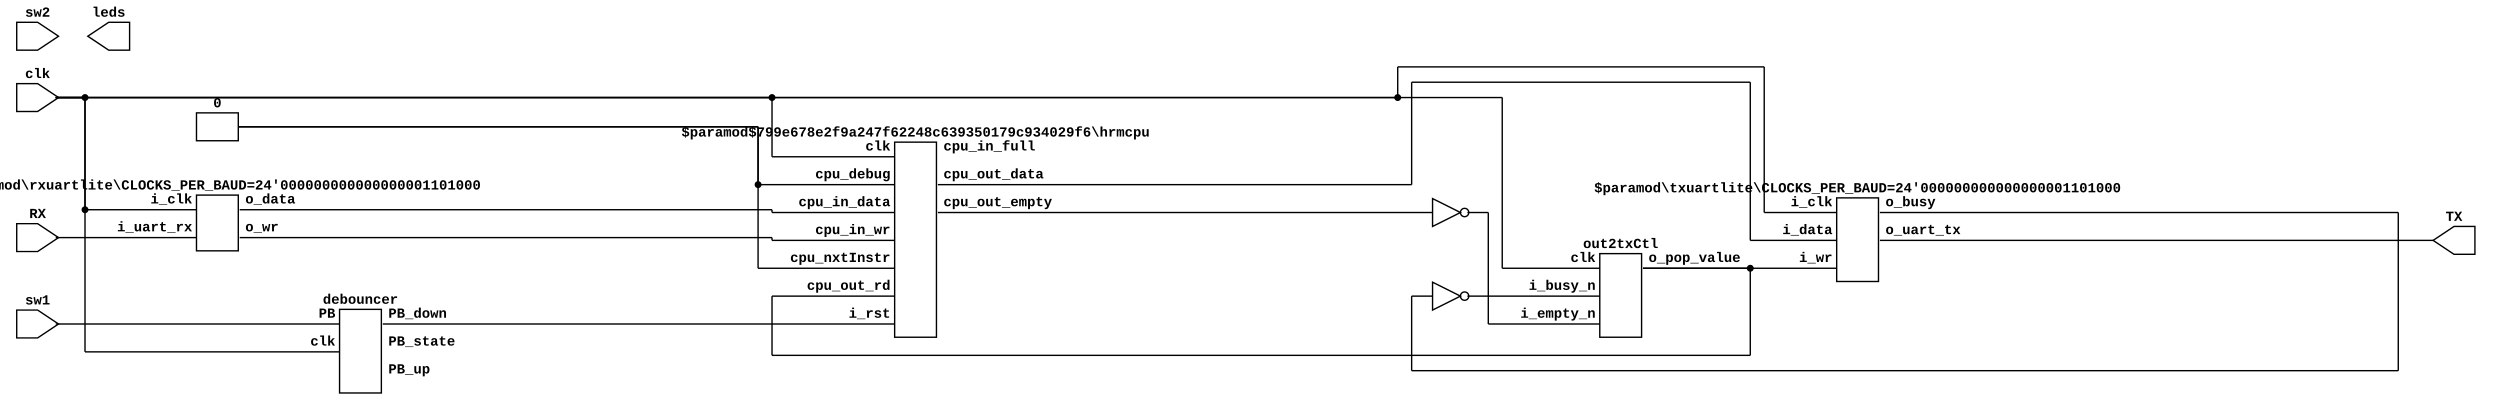
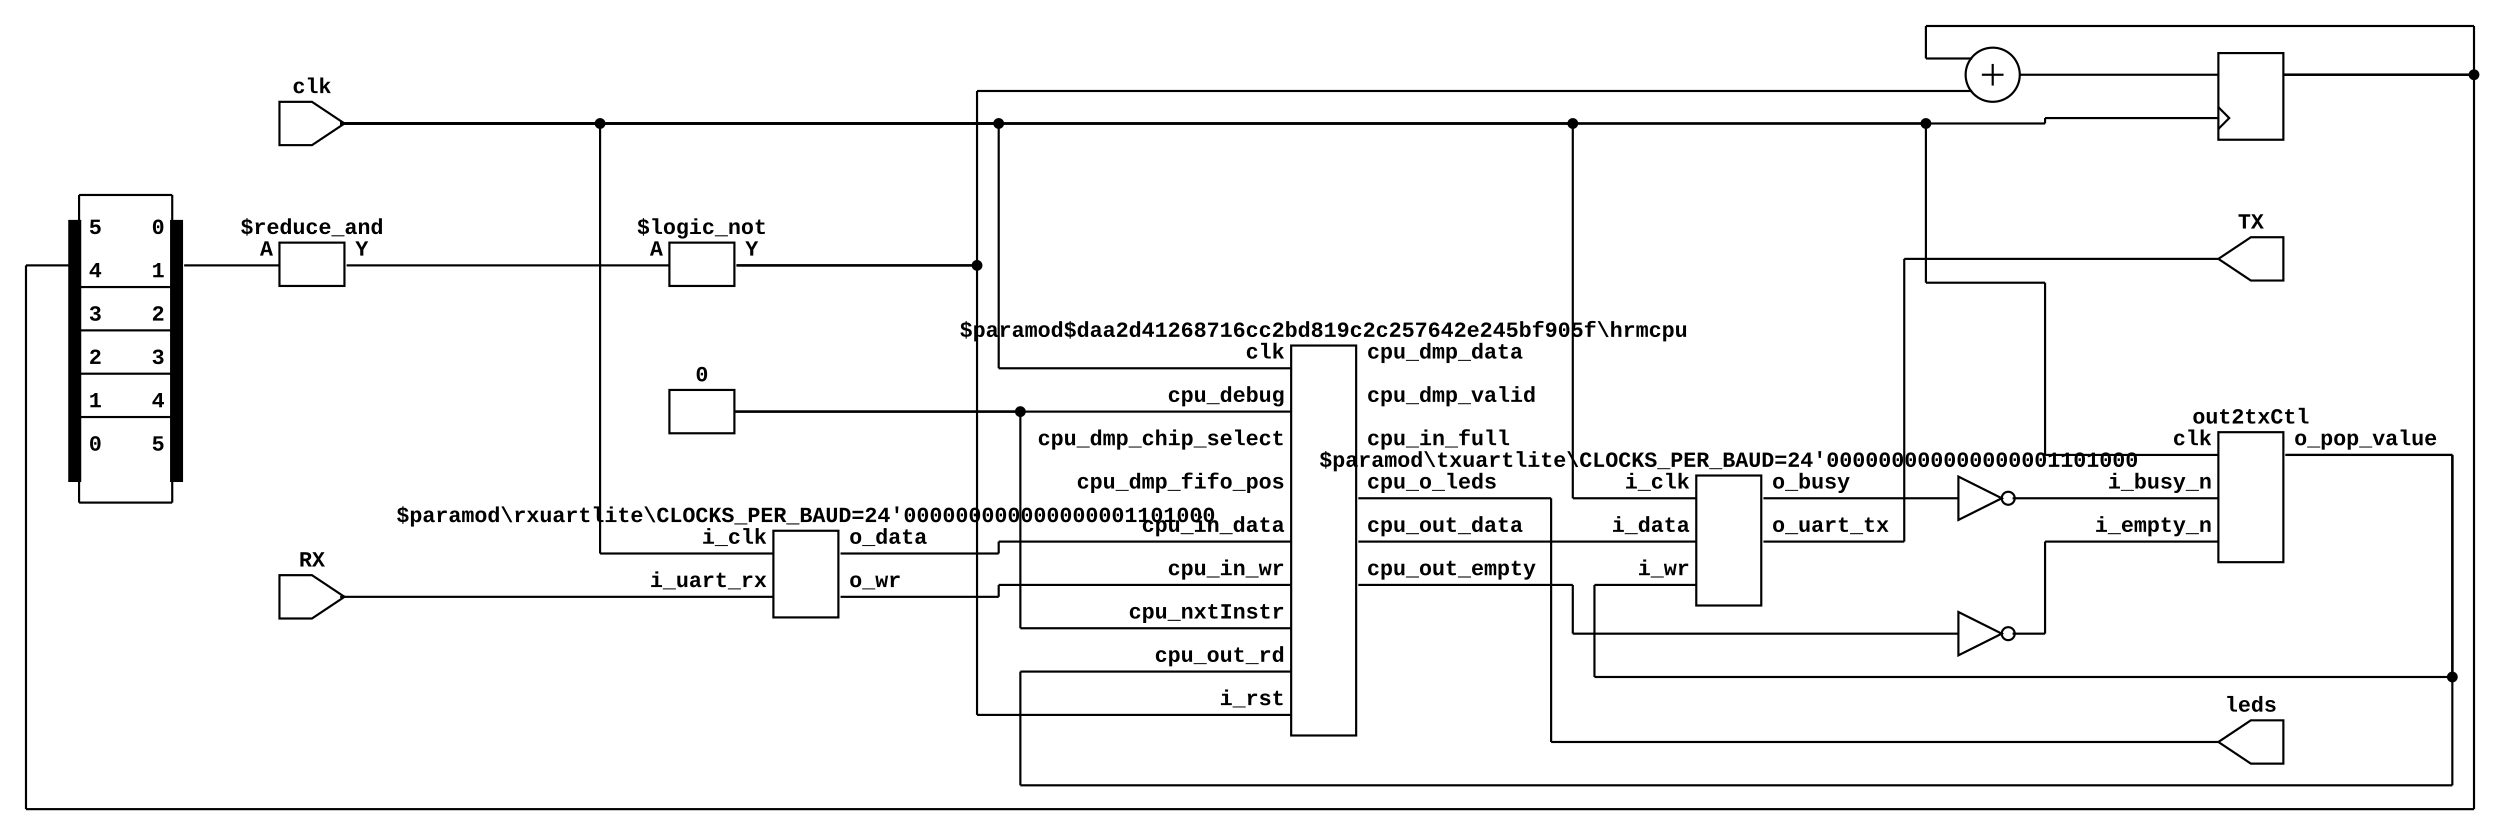
- <svg xmlns="http://www.w3.org/2000/svg" xmlns:ns1="https://github.com/nturley/netlistsvg" width="1794" height="297">
+ <svg xmlns="http://www.w3.org/2000/svg" xmlns:ns1="https://github.com/nturley/netlistsvg" width="1154" height="386.5">
  <style>svg {
    stroke:#000;
    fill:none;
  }
  text {
    fill:#000;
    stroke:none;
    font-size:10px;
    font-weight: bold;
    font-family: "Courier New", monospace;
  }
  .nodelabel {
    text-anchor: middle;
  }
  .inputPortLabel {
    text-anchor: end;
  }
  .splitjoinBody {
    fill:#000;
  }</style>
-   <g ns1:type="inputExt" transform="translate(12,60)" ns1:width="30" ns1:height="20">
-     <text x="15" y="-4" class="nodelabel" ns1:attribute="ref">clk</text>
-     <ns1:alias val="$_inputExt_" />
-     <path d="M0,0 L0,20 L15,20 L30,10 L15,0 Z" />
-     <g ns1:x="28" ns1:y="10" ns1:pid="Y" />
-   </g>
-   <g ns1:type="inputExt" transform="translate(12,160.5)" ns1:width="30" ns1:height="20">
-     <text x="15" y="-4" class="nodelabel" ns1:attribute="ref">RX</text>
-     <ns1:alias val="$_inputExt_" />
-     <path d="M0,0 L0,20 L15,20 L30,10 L15,0 Z" />
-     <g ns1:x="28" ns1:y="10" ns1:pid="Y" />
-   </g>
-   <g ns1:type="inputExt" transform="translate(12,222.5)" ns1:width="30" ns1:height="20">
-     <text x="15" y="-4" class="nodelabel" ns1:attribute="ref">sw1</text>
-     <ns1:alias val="$_inputExt_" />
-     <path d="M0,0 L0,20 L15,20 L30,10 L15,0 Z" />
-     <g ns1:x="28" ns1:y="10" ns1:pid="Y" />
-   </g>
-   <g ns1:type="inputExt" transform="translate(12,16)" ns1:width="30" ns1:height="20">
-     <text x="15" y="-4" class="nodelabel" ns1:attribute="ref">sw2</text>
-     <ns1:alias val="$_inputExt_" />
-     <path d="M0,0 L0,20 L15,20 L30,10 L15,0 Z" />
-     <g ns1:x="28" ns1:y="10" ns1:pid="Y" />
-   </g>
-   <g ns1:type="outputExt" transform="translate(1746,162.5)" ns1:width="30" ns1:height="20">
-     <text x="15" y="-4" class="nodelabel" ns1:attribute="ref">TX</text>
-     <ns1:alias val="$_outputExt_" />
-     <path d="M30,0 L30,20 L15,20 L0,10 L15,0 Z" />
-     <g ns1:x="0" ns1:y="10" ns1:pid="A" />
-   </g>
-   <g ns1:type="outputExt" transform="translate(63,16)" ns1:width="30" ns1:height="20">
-     <text x="15" y="-4" class="nodelabel" ns1:attribute="ref">leds</text>
-     <ns1:alias val="$_outputExt_" />
-     <path d="M30,0 L30,20 L15,20 L0,10 L15,0 Z" />
-     <g ns1:x="0" ns1:y="10" ns1:pid="A" />
-   </g>
-   <g ns1:type="not" transform="translate(1028,142.5)" ns1:width="30" ns1:height="20">
+   <g ns1:type="add" transform="translate(907.3333,22)" ns1:width="25" ns1:height="25" id="cell_$add$top.v:112$4">
+     <ns1:alias val="$add" />
+     <circle r="12.5" cx="12.5" cy="12.5" class="cell_$add$top.v:112$4" />
+     <line x1="7.5" x2="17.5" y1="12.5" y2="12.5" class="cell_$add$top.v:112$4" />
+     <line x1="12.5" x2="12.5" y1="7.5" y2="17.5" class="cell_$add$top.v:112$4" />
+     <g ns1:x="3" ns1:y="5" ns1:pid="A" />
+     <g ns1:x="3" ns1:y="20" ns1:pid="B" />
+     <g ns1:x="25" ns1:y="12.5" ns1:pid="Y" />
+   </g>
+   <g ns1:type="generic" transform="translate(309,112)" ns1:width="30" ns1:height="40" id="cell_$logic_not$top.v:112$3">
+     <text x="15" y="-4" class="nodelabel cell_$logic_not$top.v:112$3" ns1:attribute="ref">$logic_not</text>
+     <rect width="30" height="20" ns1:generic="body" class="cell_$logic_not$top.v:112$3" />
+     <g transform="translate(0,10)" ns1:x="0" ns1:y="10" ns1:pid="in0" id="port_$logic_not$top.v:112$3~A">
+       <text x="-3" y="-4" class="inputPortLabel cell_$logic_not$top.v:112$3">A</text>
+     </g>
+     <g transform="translate(30,10)" ns1:x="30" ns1:y="10" ns1:pid="out0" id="port_$logic_not$top.v:112$3~Y">
+       <text x="5" y="-4" style="fill:#000; stroke:none" class="cell_$logic_not$top.v:112$3">Y</text>
+     </g>
+   </g>
+   <g ns1:type="not" transform="translate(904,282.5)" ns1:width="30" ns1:height="20" id="cell_$not$top.v:173$6">
    <ns1:alias val="$_NOT_" />
    <ns1:alias val="$not" />
-     <path d="M0,0 L0,20 L20,10 Z" />
-     <circle cx="23" cy="10" r="3" />
+     <path d="M0,0 L0,20 L20,10 Z" class="cell_$not$top.v:173$6" />
+     <circle cx="23" cy="10" r="3" class="cell_$not$top.v:173$6" />
    <g ns1:x="0" ns1:y="10" ns1:pid="A" />
    <g ns1:x="25" ns1:y="10" ns1:pid="Y" />
  </g>
-   <g ns1:type="not" transform="translate(1028,202.5)" ns1:width="30" ns1:height="20">
+   <g ns1:type="not" transform="translate(904,220)" ns1:width="30" ns1:height="20" id="cell_$not$top.v:174$7">
    <ns1:alias val="$_NOT_" />
    <ns1:alias val="$not" />
-     <path d="M0,0 L0,20 L20,10 Z" />
-     <circle cx="23" cy="10" r="3" />
+     <path d="M0,0 L0,20 L20,10 Z" class="cell_$not$top.v:174$7" />
+     <circle cx="23" cy="10" r="3" class="cell_$not$top.v:174$7" />
    <g ns1:x="0" ns1:y="10" ns1:pid="A" />
    <g ns1:x="25" ns1:y="10" ns1:pid="Y" />
  </g>
-   <g ns1:type="generic" transform="translate(642,102)" ns1:width="30" ns1:height="40">
-     <text x="15" y="-4" class="nodelabel" ns1:attribute="ref">$paramod$799e678e2f9a247f62248c639350179c934029f6\hrmcpu</text>
-     <rect width="30" height="140" ns1:generic="body" />
+   <g ns1:type="dff" transform="translate(1024,24.5)" ns1:width="30" ns1:height="40" id="cell_$procdff$1187">
+     <ns1:alias val="$dff" />
+     <ns1:alias val="$_DFF_" />
+     <rect width="30" height="40" x="0" y="0" class="cell_$procdff$1187" />
+     <path d="M0,35 L5,30 L0,25" class="cell_$procdff$1187" />
+     <g ns1:x="30" ns1:y="10" ns1:pid="Q" />
+     <g ns1:x="0" ns1:y="30" ns1:pid="CLK" />
+     <g ns1:x="0" ns1:y="10" ns1:pid="D" />
+   </g>
+   <g ns1:type="generic" transform="translate(129,112)" ns1:width="30" ns1:height="40" id="cell_$reduce_and$top.v:114$5">
+     <text x="15" y="-4" class="nodelabel cell_$reduce_and$top.v:114$5" ns1:attribute="ref">$reduce_and</text>
+     <rect width="30" height="20" ns1:generic="body" class="cell_$reduce_and$top.v:114$5" />
+     <g transform="translate(0,10)" ns1:x="0" ns1:y="10" ns1:pid="in0" id="port_$reduce_and$top.v:114$5~A">
+       <text x="-3" y="-4" class="inputPortLabel cell_$reduce_and$top.v:114$5">A</text>
+     </g>
+     <g transform="translate(30,10)" ns1:x="30" ns1:y="10" ns1:pid="out0" id="port_$reduce_and$top.v:114$5~Y">
+       <text x="5" y="-4" style="fill:#000; stroke:none" class="cell_$reduce_and$top.v:114$5">Y</text>
+     </g>
+   </g>
+   <g ns1:type="generic" transform="translate(596,159.5)" ns1:width="30" ns1:height="40" id="cell_CPU">
+     <text x="15" y="-4" class="nodelabel cell_CPU" ns1:attribute="ref">$paramod$daa2d41268716cc2bd819c2c257642e245bf905f\hrmcpu</text>
+     <rect width="30" height="180" ns1:generic="body" class="cell_CPU" />
+     <g transform="translate(0,10)" ns1:x="0" ns1:y="10" ns1:pid="in0" id="port_CPU~clk">
+       <text x="-3" y="-4" class="inputPortLabel cell_CPU">clk</text>
+     </g>
+     <g transform="translate(0,30)" ns1:x="0" ns1:y="10" ns1:pid="in0" id="port_CPU~cpu_debug">
+       <text x="-3" y="-4" class="inputPortLabel cell_CPU">cpu_debug</text>
+     </g>
+     <g transform="translate(0,50)" ns1:x="0" ns1:y="10" ns1:pid="in0" id="port_CPU~cpu_dmp_chip_select">
+       <text x="-3" y="-4" class="inputPortLabel cell_CPU">cpu_dmp_chip_select</text>
+     </g>
+     <g transform="translate(0,70)" ns1:x="0" ns1:y="10" ns1:pid="in0" id="port_CPU~cpu_dmp_fifo_pos">
+       <text x="-3" y="-4" class="inputPortLabel cell_CPU">cpu_dmp_fifo_pos</text>
+     </g>
+     <g transform="translate(0,90)" ns1:x="0" ns1:y="10" ns1:pid="in0" id="port_CPU~cpu_in_data">
+       <text x="-3" y="-4" class="inputPortLabel cell_CPU">cpu_in_data</text>
+     </g>
+     <g transform="translate(0,110)" ns1:x="0" ns1:y="10" ns1:pid="in0" id="port_CPU~cpu_in_wr">
+       <text x="-3" y="-4" class="inputPortLabel cell_CPU">cpu_in_wr</text>
+     </g>
+     <g transform="translate(0,130)" ns1:x="0" ns1:y="10" ns1:pid="in0" id="port_CPU~cpu_nxtInstr">
+       <text x="-3" y="-4" class="inputPortLabel cell_CPU">cpu_nxtInstr</text>
+     </g>
+     <g transform="translate(0,150)" ns1:x="0" ns1:y="10" ns1:pid="in0" id="port_CPU~cpu_out_rd">
+       <text x="-3" y="-4" class="inputPortLabel cell_CPU">cpu_out_rd</text>
+     </g>
+     <g transform="translate(0,170)" ns1:x="0" ns1:y="10" ns1:pid="in0" id="port_CPU~i_rst">
+       <text x="-3" y="-4" class="inputPortLabel cell_CPU">i_rst</text>
+     </g>
+     <g transform="translate(30,10)" ns1:x="30" ns1:y="10" ns1:pid="out0" id="port_CPU~cpu_dmp_data">
+       <text x="5" y="-4" style="fill:#000; stroke:none" class="cell_CPU">cpu_dmp_data</text>
+     </g>
+     <g transform="translate(30,30)" ns1:x="30" ns1:y="10" ns1:pid="out0" id="port_CPU~cpu_dmp_valid">
+       <text x="5" y="-4" style="fill:#000; stroke:none" class="cell_CPU">cpu_dmp_valid</text>
+     </g>
+     <g transform="translate(30,50)" ns1:x="30" ns1:y="10" ns1:pid="out0" id="port_CPU~cpu_in_full">
+       <text x="5" y="-4" style="fill:#000; stroke:none" class="cell_CPU">cpu_in_full</text>
+     </g>
+     <g transform="translate(30,70)" ns1:x="30" ns1:y="10" ns1:pid="out0" id="port_CPU~cpu_o_leds">
+       <text x="5" y="-4" style="fill:#000; stroke:none" class="cell_CPU">cpu_o_leds</text>
+     </g>
+     <g transform="translate(30,90)" ns1:x="30" ns1:y="10" ns1:pid="out0" id="port_CPU~cpu_out_data">
+       <text x="5" y="-4" style="fill:#000; stroke:none" class="cell_CPU">cpu_out_data</text>
+     </g>
+     <g transform="translate(30,110)" ns1:x="30" ns1:y="10" ns1:pid="out0" id="port_CPU~cpu_out_empty">
+       <text x="5" y="-4" style="fill:#000; stroke:none" class="cell_CPU">cpu_out_empty</text>
+     </g>
+   </g>
+   <g ns1:type="generic" transform="translate(357,245)" ns1:width="30" ns1:height="40" id="cell_rx">
+     <text x="15" y="-4" class="nodelabel cell_rx" ns1:attribute="ref">$paramod\rxuartlite\CLOCKS_PER_BAUD=24'000000000000000001101000</text>
+     <rect width="30" height="40" ns1:generic="body" class="cell_rx" />
+     <g transform="translate(0,10)" ns1:x="0" ns1:y="10" ns1:pid="in0" id="port_rx~i_clk">
+       <text x="-3" y="-4" class="inputPortLabel cell_rx">i_clk</text>
+     </g>
+     <g transform="translate(0,30)" ns1:x="0" ns1:y="10" ns1:pid="in0" id="port_rx~i_uart_rx">
+       <text x="-3" y="-4" class="inputPortLabel cell_rx">i_uart_rx</text>
+     </g>
+     <g transform="translate(30,10)" ns1:x="30" ns1:y="10" ns1:pid="out0" id="port_rx~o_data">
+       <text x="5" y="-4" style="fill:#000; stroke:none" class="cell_rx">o_data</text>
+     </g>
+     <g transform="translate(30,30)" ns1:x="30" ns1:y="10" ns1:pid="out0" id="port_rx~o_wr">
+       <text x="5" y="-4" style="fill:#000; stroke:none" class="cell_rx">o_wr</text>
+     </g>
+   </g>
+   <g ns1:type="generic" transform="translate(783,219.5)" ns1:width="30" ns1:height="40" id="cell_tx">
+     <text x="15" y="-4" class="nodelabel cell_tx" ns1:attribute="ref">$paramod\txuartlite\CLOCKS_PER_BAUD=24'000000000000000001101000</text>
+     <rect width="30" height="60" ns1:generic="body" class="cell_tx" />
+     <g transform="translate(0,10)" ns1:x="0" ns1:y="10" ns1:pid="in0" id="port_tx~i_clk">
+       <text x="-3" y="-4" class="inputPortLabel cell_tx">i_clk</text>
+     </g>
+     <g transform="translate(0,30)" ns1:x="0" ns1:y="10" ns1:pid="in0" id="port_tx~i_data">
+       <text x="-3" y="-4" class="inputPortLabel cell_tx">i_data</text>
+     </g>
+     <g transform="translate(0,50)" ns1:x="0" ns1:y="10" ns1:pid="in0" id="port_tx~i_wr">
+       <text x="-3" y="-4" class="inputPortLabel cell_tx">i_wr</text>
+     </g>
+     <g transform="translate(30,10)" ns1:x="30" ns1:y="10" ns1:pid="out0" id="port_tx~o_busy">
+       <text x="5" y="-4" style="fill:#000; stroke:none" class="cell_tx">o_busy</text>
+     </g>
+     <g transform="translate(30,30)" ns1:x="30" ns1:y="10" ns1:pid="out0" id="port_tx~o_uart_tx">
+       <text x="5" y="-4" style="fill:#000; stroke:none" class="cell_tx">o_uart_tx</text>
+     </g>
+   </g>
+   <g ns1:type="generic" transform="translate(1024,199.5)" ns1:width="30" ns1:height="40" id="cell_txctl">
+     <text x="15" y="-4" class="nodelabel cell_txctl" ns1:attribute="ref">out2txCtl</text>
+     <rect width="30" height="60" ns1:generic="body" class="cell_txctl" />
+     <g transform="translate(0,10)" ns1:x="0" ns1:y="10" ns1:pid="in0" id="port_txctl~clk">
+       <text x="-3" y="-4" class="inputPortLabel cell_txctl">clk</text>
+     </g>
+     <g transform="translate(0,30)" ns1:x="0" ns1:y="10" ns1:pid="in0" id="port_txctl~i_busy_n">
+       <text x="-3" y="-4" class="inputPortLabel cell_txctl">i_busy_n</text>
+     </g>
+     <g transform="translate(0,50)" ns1:x="0" ns1:y="10" ns1:pid="in0" id="port_txctl~i_empty_n">
+       <text x="-3" y="-4" class="inputPortLabel cell_txctl">i_empty_n</text>
+     </g>
+     <g transform="translate(30,10)" ns1:x="30" ns1:y="10" ns1:pid="out0" id="port_txctl~o_pop_value">
+       <text x="5" y="-4" style="fill:#000; stroke:none" class="cell_txctl">o_pop_value</text>
+     </g>
+   </g>
+   <g ns1:type="inputExt" transform="translate(129,47)" ns1:width="30" ns1:height="20" id="cell_clk">
+     <text x="15" y="-4" class="nodelabel cell_clk" ns1:attribute="ref">clk</text>
+     <ns1:alias val="$_inputExt_" />
+     <path d="M0,0 L0,20 L15,20 L30,10 L15,0 Z" class="cell_clk" />
+     <g ns1:x="28" ns1:y="10" ns1:pid="Y" />
+   </g>
+   <g ns1:type="inputExt" transform="translate(129,265.5)" ns1:width="30" ns1:height="20" id="cell_RX">
+     <text x="15" y="-4" class="nodelabel cell_RX" ns1:attribute="ref">RX</text>
+     <ns1:alias val="$_inputExt_" />
+     <path d="M0,0 L0,20 L15,20 L30,10 L15,0 Z" class="cell_RX" />
+     <g ns1:x="28" ns1:y="10" ns1:pid="Y" />
+   </g>
+   <g ns1:type="outputExt" transform="translate(1024,109.5)" ns1:width="30" ns1:height="20" id="cell_TX">
+     <text x="15" y="-4" class="nodelabel cell_TX" ns1:attribute="ref">TX</text>
+     <ns1:alias val="$_outputExt_" />
+     <path d="M30,0 L30,20 L15,20 L0,10 L15,0 Z" class="cell_TX" />
+     <g ns1:x="0" ns1:y="10" ns1:pid="A" />
+   </g>
+   <g ns1:type="outputExt" transform="translate(1024,332.5)" ns1:width="30" ns1:height="20" id="cell_leds">
+     <text x="15" y="-4" class="nodelabel cell_leds" ns1:attribute="ref">leds</text>
+     <ns1:alias val="$_outputExt_" />
+     <path d="M30,0 L30,20 L15,20 L0,10 L15,0 Z" class="cell_leds" />
+     <g ns1:x="0" ns1:y="10" ns1:pid="A" />
+   </g>
+   <g ns1:type="constant" transform="translate(309,180)" ns1:width="30" ns1:height="20" id="cell_0">
+     <text x="15" y="-4" class="nodelabel cell_0" ns1:attribute="ref">0</text>
+     <ns1:alias val="$_constant_" />
+     <rect width="30" height="20" class="cell_0" />
+     <g ns1:x="30" ns1:y="10" ns1:pid="Y" />
+   </g>
+   <g ns1:type="join" transform="translate(79,102)" ns1:width="4" ns1:height="40" id="cell_$join$,18,17,16,15,14,13,">
+     <rect width="5" height="120" class="splitjoinBody" ns1:generic="body" />
+     <ns1:alias val="$_join_" />
+     <g ns1:x="5" ns1:y="20" ns1:pid="out" />
    <g transform="translate(0,10)" ns1:x="0" ns1:y="10" ns1:pid="in0">
-       <text x="-3" y="-4" class="inputPortLabel">clk</text>
+       <text x="-3" y="-4" class="inputPortLabel">0</text>
    </g>
    <g transform="translate(0,30)" ns1:x="0" ns1:y="10" ns1:pid="in0">
-       <text x="-3" y="-4" class="inputPortLabel">cpu_debug</text>
+       <text x="-3" y="-4" class="inputPortLabel">1</text>
    </g>
    <g transform="translate(0,50)" ns1:x="0" ns1:y="10" ns1:pid="in0">
-       <text x="-3" y="-4" class="inputPortLabel">cpu_in_data</text>
+       <text x="-3" y="-4" class="inputPortLabel">2</text>
    </g>
    <g transform="translate(0,70)" ns1:x="0" ns1:y="10" ns1:pid="in0">
-       <text x="-3" y="-4" class="inputPortLabel">cpu_in_wr</text>
+       <text x="-3" y="-4" class="inputPortLabel">3</text>
    </g>
    <g transform="translate(0,90)" ns1:x="0" ns1:y="10" ns1:pid="in0">
-       <text x="-3" y="-4" class="inputPortLabel">cpu_nxtInstr</text>
+       <text x="-3" y="-4" class="inputPortLabel">4</text>
    </g>
    <g transform="translate(0,110)" ns1:x="0" ns1:y="10" ns1:pid="in0">
-       <text x="-3" y="-4" class="inputPortLabel">cpu_out_rd</text>
-     </g>
-     <g transform="translate(0,130)" ns1:x="0" ns1:y="10" ns1:pid="in0">
-       <text x="-3" y="-4" class="inputPortLabel">i_rst</text>
-     </g>
-     <g transform="translate(30,10)" ns1:x="30" ns1:y="10" ns1:pid="out0">
-       <text x="5" y="-4" style="fill:#000; stroke:none">cpu_in_full</text>
-     </g>
-     <g transform="translate(30,30)" ns1:x="30" ns1:y="10" ns1:pid="out0">
-       <text x="5" y="-4" style="fill:#000; stroke:none">cpu_out_data</text>
-     </g>
-     <g transform="translate(30,50)" ns1:x="30" ns1:y="10" ns1:pid="out0">
-       <text x="5" y="-4" style="fill:#000; stroke:none">cpu_out_empty</text>
-     </g>
-   </g>
-   <g ns1:type="generic" transform="translate(243.6667,222)" ns1:width="30" ns1:height="40">
-     <text x="15" y="-4" class="nodelabel" ns1:attribute="ref">debouncer</text>
-     <rect width="30" height="60" ns1:generic="body" />
-     <g transform="translate(0,10)" ns1:x="0" ns1:y="10" ns1:pid="in0">
-       <text x="-3" y="-4" class="inputPortLabel">PB</text>
-     </g>
-     <g transform="translate(0,30)" ns1:x="0" ns1:y="10" ns1:pid="in0">
-       <text x="-3" y="-4" class="inputPortLabel">clk</text>
-     </g>
-     <g transform="translate(30,10)" ns1:x="30" ns1:y="10" ns1:pid="out0">
-       <text x="5" y="-4" style="fill:#000; stroke:none">PB_down</text>
-     </g>
-     <g transform="translate(30,30)" ns1:x="30" ns1:y="10" ns1:pid="out0">
-       <text x="5" y="-4" style="fill:#000; stroke:none">PB_state</text>
-     </g>
-     <g transform="translate(30,50)" ns1:x="30" ns1:y="10" ns1:pid="out0">
-       <text x="5" y="-4" style="fill:#000; stroke:none">PB_up</text>
-     </g>
-   </g>
-   <g ns1:type="generic" transform="translate(141,140)" ns1:width="30" ns1:height="40">
-     <text x="15" y="-4" class="nodelabel" ns1:attribute="ref">$paramod\rxuartlite\CLOCKS_PER_BAUD=24'000000000000000001101000</text>
-     <rect width="30" height="40" ns1:generic="body" />
-     <g transform="translate(0,10)" ns1:x="0" ns1:y="10" ns1:pid="in0">
-       <text x="-3" y="-4" class="inputPortLabel">i_clk</text>
-     </g>
-     <g transform="translate(0,30)" ns1:x="0" ns1:y="10" ns1:pid="in0">
-       <text x="-3" y="-4" class="inputPortLabel">i_uart_rx</text>
-     </g>
-     <g transform="translate(30,10)" ns1:x="30" ns1:y="10" ns1:pid="out0">
-       <text x="5" y="-4" style="fill:#000; stroke:none">o_data</text>
-     </g>
-     <g transform="translate(30,30)" ns1:x="30" ns1:y="10" ns1:pid="out0">
-       <text x="5" y="-4" style="fill:#000; stroke:none">o_wr</text>
-     </g>
-   </g>
-   <g ns1:type="generic" transform="translate(1318,142)" ns1:width="30" ns1:height="40">
-     <text x="15" y="-4" class="nodelabel" ns1:attribute="ref">$paramod\txuartlite\CLOCKS_PER_BAUD=24'000000000000000001101000</text>
-     <rect width="30" height="60" ns1:generic="body" />
-     <g transform="translate(0,10)" ns1:x="0" ns1:y="10" ns1:pid="in0">
-       <text x="-3" y="-4" class="inputPortLabel">i_clk</text>
-     </g>
-     <g transform="translate(0,30)" ns1:x="0" ns1:y="10" ns1:pid="in0">
-       <text x="-3" y="-4" class="inputPortLabel">i_data</text>
-     </g>
-     <g transform="translate(0,50)" ns1:x="0" ns1:y="10" ns1:pid="in0">
-       <text x="-3" y="-4" class="inputPortLabel">i_wr</text>
-     </g>
-     <g transform="translate(30,10)" ns1:x="30" ns1:y="10" ns1:pid="out0">
-       <text x="5" y="-4" style="fill:#000; stroke:none">o_busy</text>
-     </g>
-     <g transform="translate(30,30)" ns1:x="30" ns1:y="10" ns1:pid="out0">
-       <text x="5" y="-4" style="fill:#000; stroke:none">o_uart_tx</text>
-     </g>
-   </g>
-   <g ns1:type="generic" transform="translate(1148,182)" ns1:width="30" ns1:height="40">
-     <text x="15" y="-4" class="nodelabel" ns1:attribute="ref">out2txCtl</text>
-     <rect width="30" height="60" ns1:generic="body" />
-     <g transform="translate(0,10)" ns1:x="0" ns1:y="10" ns1:pid="in0">
-       <text x="-3" y="-4" class="inputPortLabel">clk</text>
-     </g>
-     <g transform="translate(0,30)" ns1:x="0" ns1:y="10" ns1:pid="in0">
-       <text x="-3" y="-4" class="inputPortLabel">i_busy_n</text>
-     </g>
-     <g transform="translate(0,50)" ns1:x="0" ns1:y="10" ns1:pid="in0">
-       <text x="-3" y="-4" class="inputPortLabel">i_empty_n</text>
-     </g>
-     <g transform="translate(30,10)" ns1:x="30" ns1:y="10" ns1:pid="out0">
-       <text x="5" y="-4" style="fill:#000; stroke:none">o_pop_value</text>
-     </g>
-   </g>
-   <g ns1:type="constant" transform="translate(141,81)" ns1:width="30" ns1:height="20">
-     <text x="15" y="-4" class="nodelabel" ns1:attribute="ref">0</text>
-     <ns1:alias val="$_constant_" />
-     <rect width="30" height="20" />
-     <g ns1:x="30" ns1:y="10" ns1:pid="Y" />
-   </g>
-   <line x1="1349" y1="172.5" x2="1746" y2="172.5" />
-   <line x1="673" y1="152.5" x2="1028" y2="152.5" />
-   <line x1="1349" y1="152.5" x2="1721" y2="152.5" />
-   <line x1="1721" y1="152.5" x2="1721" y2="266" />
-   <line x1="1721" y1="266" x2="1013" y2="266" />
-   <line x1="1013" y1="266" x2="1013" y2="212.5" />
-   <line x1="1013" y1="212.5" x2="1028" y2="212.5" />
-   <line x1="40" y1="70" x2="554" y2="70" />
-   <line x1="554" y1="70" x2="554" y2="112.5" />
-   <circle cx="554" cy="70" r="2" style="fill:#000" />
-   <line x1="554" y1="112.5" x2="642" y2="112.5" />
-   <line x1="40" y1="70" x2="61" y2="70" />
-   <line x1="61" y1="70" x2="61" y2="252.5" />
-   <circle cx="61" cy="70" r="2" style="fill:#000" />
-   <line x1="61" y1="252.5" x2="243.667" y2="252.5" />
-   <line x1="40" y1="70" x2="61" y2="70" />
-   <line x1="61" y1="70" x2="61" y2="150.5" />
-   <circle cx="61" cy="150.5" r="2" style="fill:#000" />
-   <line x1="61" y1="150.5" x2="141" y2="150.5" />
-   <line x1="40" y1="70" x2="1003" y2="70" />
-   <line x1="1003" y1="70" x2="1003" y2="48" />
-   <line x1="1003" y1="48" x2="1266" y2="48" />
-   <line x1="1266" y1="48" x2="1266" y2="152.5" />
-   <circle cx="1003" cy="70" r="2" style="fill:#000" />
-   <line x1="1266" y1="152.5" x2="1318" y2="152.5" />
-   <line x1="40" y1="70" x2="1078" y2="70" />
-   <line x1="1078" y1="70" x2="1078" y2="192.5" />
-   <line x1="1078" y1="192.5" x2="1148" y2="192.5" />
-   <line x1="171" y1="91" x2="544" y2="91" />
-   <line x1="544" y1="91" x2="544" y2="132.5" />
-   <circle cx="544" cy="132.5" r="2" style="fill:#000" />
-   <line x1="544" y1="132.5" x2="642" y2="132.5" />
-   <line x1="171" y1="91" x2="544" y2="91" />
-   <line x1="544" y1="91" x2="544" y2="192.5" />
-   <line x1="544" y1="192.5" x2="642" y2="192.5" />
-   <line x1="172" y1="150.5" x2="554" y2="150.5" />
-   <line x1="554" y1="150.5" x2="554" y2="152.5" />
-   <line x1="554" y1="152.5" x2="642" y2="152.5" />
-   <line x1="172" y1="170.5" x2="554" y2="170.5" />
-   <line x1="554" y1="170.5" x2="554" y2="172.5" />
-   <line x1="554" y1="172.5" x2="642" y2="172.5" />
-   <line x1="1179" y1="192.5" x2="1256" y2="192.5" />
-   <line x1="1256" y1="192.5" x2="1256" y2="255" />
-   <line x1="1256" y1="255" x2="554" y2="255" />
-   <line x1="554" y1="255" x2="554" y2="212.5" />
-   <circle cx="1256" cy="192.5" r="2" style="fill:#000" />
-   <line x1="554" y1="212.5" x2="642" y2="212.5" />
-   <line x1="1179" y1="192.5" x2="1318" y2="192.5" />
-   <line x1="274.667" y1="232.5" x2="642" y2="232.5" />
-   <line x1="40" y1="232.5" x2="243.667" y2="232.5" />
-   <line x1="40" y1="170.5" x2="141" y2="170.5" />
-   <line x1="673" y1="132.5" x2="1013" y2="132.5" />
-   <line x1="1013" y1="132.5" x2="1013" y2="59" />
-   <line x1="1013" y1="59" x2="1256" y2="59" />
-   <line x1="1256" y1="59" x2="1256" y2="172.5" />
-   <line x1="1256" y1="172.5" x2="1318" y2="172.5" />
-   <line x1="1053" y1="212.5" x2="1148" y2="212.5" />
-   <line x1="1053" y1="152.5" x2="1068" y2="152.5" />
-   <line x1="1068" y1="152.5" x2="1068" y2="232.5" />
-   <line x1="1068" y1="232.5" x2="1148" y2="232.5" />
+       <text x="-3" y="-4" class="inputPortLabel">5</text>
+     </g>
+   </g>
+   <g ns1:type="split" transform="translate(32,102)" ns1:width="5" ns1:height="40" id="cell_$split$,13,14,15,16,17,18,">
+     <rect width="5" height="120" class="splitjoinBody" ns1:generic="body" />
+     <ns1:alias val="$_split_" />
+     <g ns1:x="0" ns1:y="20" ns1:pid="in" />
+     <g transform="translate(4,10)" ns1:x="4" ns1:y="10" ns1:pid="out0">
+       <text x="5" y="-4">5</text>
+     </g>
+     <g transform="translate(4,30)" ns1:x="4" ns1:y="10" ns1:pid="out0">
+       <text x="5" y="-4">4</text>
+     </g>
+     <g transform="translate(4,50)" ns1:x="4" ns1:y="10" ns1:pid="out0">
+       <text x="5" y="-4">3</text>
+     </g>
+     <g transform="translate(4,70)" ns1:x="4" ns1:y="10" ns1:pid="out0">
+       <text x="5" y="-4">2</text>
+     </g>
+     <g transform="translate(4,90)" ns1:x="4" ns1:y="10" ns1:pid="out0">
+       <text x="5" y="-4">1</text>
+     </g>
+     <g transform="translate(4,110)" ns1:x="4" ns1:y="10" ns1:pid="out0">
+       <text x="5" y="-4">0</text>
+     </g>
+   </g>
+   <line x1="1054" x2="1142" y1="34.5" y2="34.5" class="net_13,14,15,16,17,18" />
+   <line x1="1142" x2="1142" y1="34.5" y2="12" class="net_13,14,15,16,17,18" />
+   <line x1="1142" x2="889" y1="12" y2="12" class="net_13,14,15,16,17,18" />
+   <line x1="889" x2="889" y1="12" y2="27" class="net_13,14,15,16,17,18" />
+   <circle cx="1142" cy="34.5" r="2" style="fill:#000" class="net_13,14,15,16,17,18" />
+   <line x1="889" x2="910.333" y1="27" y2="27" class="net_13,14,15,16,17,18" />
+   <line x1="1054" x2="1142" y1="34.5" y2="34.5" class="net_13,14,15,16,17,18" />
+   <line x1="1142" x2="1142" y1="34.5" y2="373.5" class="net_13,14,15,16,17,18" />
+   <line x1="1142" x2="12" y1="373.5" y2="373.5" class="net_13,14,15,16,17,18" />
+   <line x1="12" x2="12" y1="373.5" y2="122.5" class="net_13,14,15,16,17,18" />
+   <line x1="12" x2="32" y1="122.5" y2="122.5" class="net_13,14,15,16,17,18" />
+   <line x1="340" x2="451" y1="122.5" y2="122.5" class="net_19" />
+   <line x1="451" x2="451" y1="122.5" y2="42" class="net_19" />
+   <circle cx="451" cy="122.5" r="2" style="fill:#000" class="net_19" />
+   <line x1="451" x2="910.333" y1="42" y2="42" class="net_19" />
+   <line x1="340" x2="451" y1="122.5" y2="122.5" class="net_19" />
+   <line x1="451" x2="451" y1="122.5" y2="330" class="net_19" />
+   <line x1="451" x2="596" y1="330" y2="330" class="net_19" />
+   <line x1="160" x2="309" y1="122.5" y2="122.5" class="net_26" />
+   <line x1="627" x2="726" y1="270" y2="270" class="net_27" />
+   <line x1="726" x2="726" y1="270" y2="292.5" class="net_27" />
+   <line x1="726" x2="904" y1="292.5" y2="292.5" class="net_27" />
+   <line x1="814" x2="904" y1="230" y2="230" class="net_29" />
+   <line x1="157" x2="944" y1="57" y2="57" class="net_2" />
+   <line x1="944" x2="944" y1="57" y2="54.5" class="net_2" />
+   <line x1="944" x2="1024" y1="54.5" y2="54.5" class="net_2" />
+   <line x1="157" x2="461" y1="57" y2="57" class="net_2" />
+   <line x1="461" x2="461" y1="57" y2="170" class="net_2" />
+   <circle cx="461" cy="57" r="2" style="fill:#000" class="net_2" />
+   <line x1="461" x2="596" y1="170" y2="170" class="net_2" />
+   <line x1="157" x2="277" y1="57" y2="57" class="net_2" />
+   <line x1="277" x2="277" y1="57" y2="255.5" class="net_2" />
+   <circle cx="277" cy="57" r="2" style="fill:#000" class="net_2" />
+   <line x1="277" x2="357" y1="255.5" y2="255.5" class="net_2" />
+   <line x1="157" x2="726" y1="57" y2="57" class="net_2" />
+   <line x1="726" x2="726" y1="57" y2="230" class="net_2" />
+   <circle cx="726" cy="57" r="2" style="fill:#000" class="net_2" />
+   <line x1="726" x2="783" y1="230" y2="230" class="net_2" />
+   <line x1="157" x2="889" y1="57" y2="57" class="net_2" />
+   <line x1="889" x2="889" y1="57" y2="130.5" class="net_2" />
+   <line x1="889" x2="944" y1="130.5" y2="130.5" class="net_2" />
+   <line x1="944" x2="944" y1="130.5" y2="210" class="net_2" />
+   <circle cx="889" cy="57" r="2" style="fill:#000" class="net_2" />
+   <line x1="944" x2="1024" y1="210" y2="210" class="net_2" />
+   <line x1="932.333" x2="1024" y1="34.5" y2="34.5" class="net_20,21,22,23,24,25" />
+   <line x1="85" x2="129" y1="122.5" y2="122.5" class="net_18,17,16,15,14,13" />
+   <line x1="339" x2="596" y1="190" y2="190" class="net_67" />
+   <line x1="339" x2="471" y1="190" y2="190" class="net_67" />
+   <line x1="471" x2="471" y1="190" y2="290" class="net_67" />
+   <circle cx="471" cy="190" r="2" style="fill:#000" class="net_67" />
+   <line x1="471" x2="596" y1="290" y2="290" class="net_67" />
+   <line x1="388" x2="461" y1="255.5" y2="255.5" class="net_48,49,50,51,52,53,54,55" />
+   <line x1="461" x2="461" y1="255.5" y2="250" class="net_48,49,50,51,52,53,54,55" />
+   <line x1="461" x2="596" y1="250" y2="250" class="net_48,49,50,51,52,53,54,55" />
+   <line x1="388" x2="461" y1="275.5" y2="275.5" class="net_57" />
+   <line x1="461" x2="461" y1="275.5" y2="270" class="net_57" />
+   <line x1="461" x2="596" y1="270" y2="270" class="net_57" />
+   <line x1="1055" x2="1132" y1="210" y2="210" class="net_66" />
+   <line x1="1132" x2="1132" y1="210" y2="362.5" class="net_66" />
+   <line x1="1132" x2="471" y1="362.5" y2="362.5" class="net_66" />
+   <line x1="471" x2="471" y1="362.5" y2="310" class="net_66" />
+   <line x1="471" x2="596" y1="310" y2="310" class="net_66" />
+   <line x1="1055" x2="1132" y1="210" y2="210" class="net_66" />
+   <line x1="1132" x2="1132" y1="210" y2="312.5" class="net_66" />
+   <line x1="1132" x2="736" y1="312.5" y2="312.5" class="net_66" />
+   <line x1="736" x2="736" y1="312.5" y2="270" class="net_66" />
+   <circle cx="1132" cy="312.5" r="2" style="fill:#000" class="net_66" />
+   <line x1="736" x2="783" y1="270" y2="270" class="net_66" />
+   <line x1="157" x2="357" y1="275.5" y2="275.5" class="net_3" />
+   <line x1="627" x2="783" y1="250" y2="250" class="net_58,59,60,61,62,63,64,65" />
+   <line x1="929" x2="1024" y1="230" y2="230" class="net_30" />
+   <line x1="929" x2="944" y1="292.5" y2="292.5" class="net_28" />
+   <line x1="944" x2="944" y1="292.5" y2="250" class="net_28" />
+   <line x1="944" x2="1024" y1="250" y2="250" class="net_28" />
+   <line x1="814" x2="879" y1="250" y2="250" class="net_4" />
+   <line x1="879" x2="879" y1="250" y2="119.5" class="net_4" />
+   <line x1="879" x2="1024" y1="119.5" y2="119.5" class="net_4" />
+   <line x1="627" x2="716" y1="230" y2="230" class="net_5,6,7,8,9,10,11,12" />
+   <line x1="716" x2="716" y1="230" y2="342.5" class="net_5,6,7,8,9,10,11,12" />
+   <line x1="716" x2="1024" y1="342.5" y2="342.5" class="net_5,6,7,8,9,10,11,12" />
+   <line x1="36.5" x2="36.5" y1="112" y2="90" class="net_18" />
+   <line x1="36.5" x2="79.5" y1="90" y2="90" class="net_18" />
+   <line x1="79.5" x2="79.5" y1="90" y2="112" class="net_18" />
+   <line x1="37" x2="79" y1="132.5" y2="132.5" class="net_17" />
+   <line x1="37" x2="79" y1="152.5" y2="152.5" class="net_16" />
+   <line x1="37" x2="79" y1="172.5" y2="172.5" class="net_15" />
+   <line x1="37" x2="79" y1="192.5" y2="192.5" class="net_14" />
+   <line x1="36.5" x2="36.5" y1="213" y2="232" class="net_13" />
+   <line x1="36.5" x2="79.5" y1="232" y2="232" class="net_13" />
+   <line x1="79.5" x2="79.5" y1="232" y2="213" class="net_13" />
</svg>
